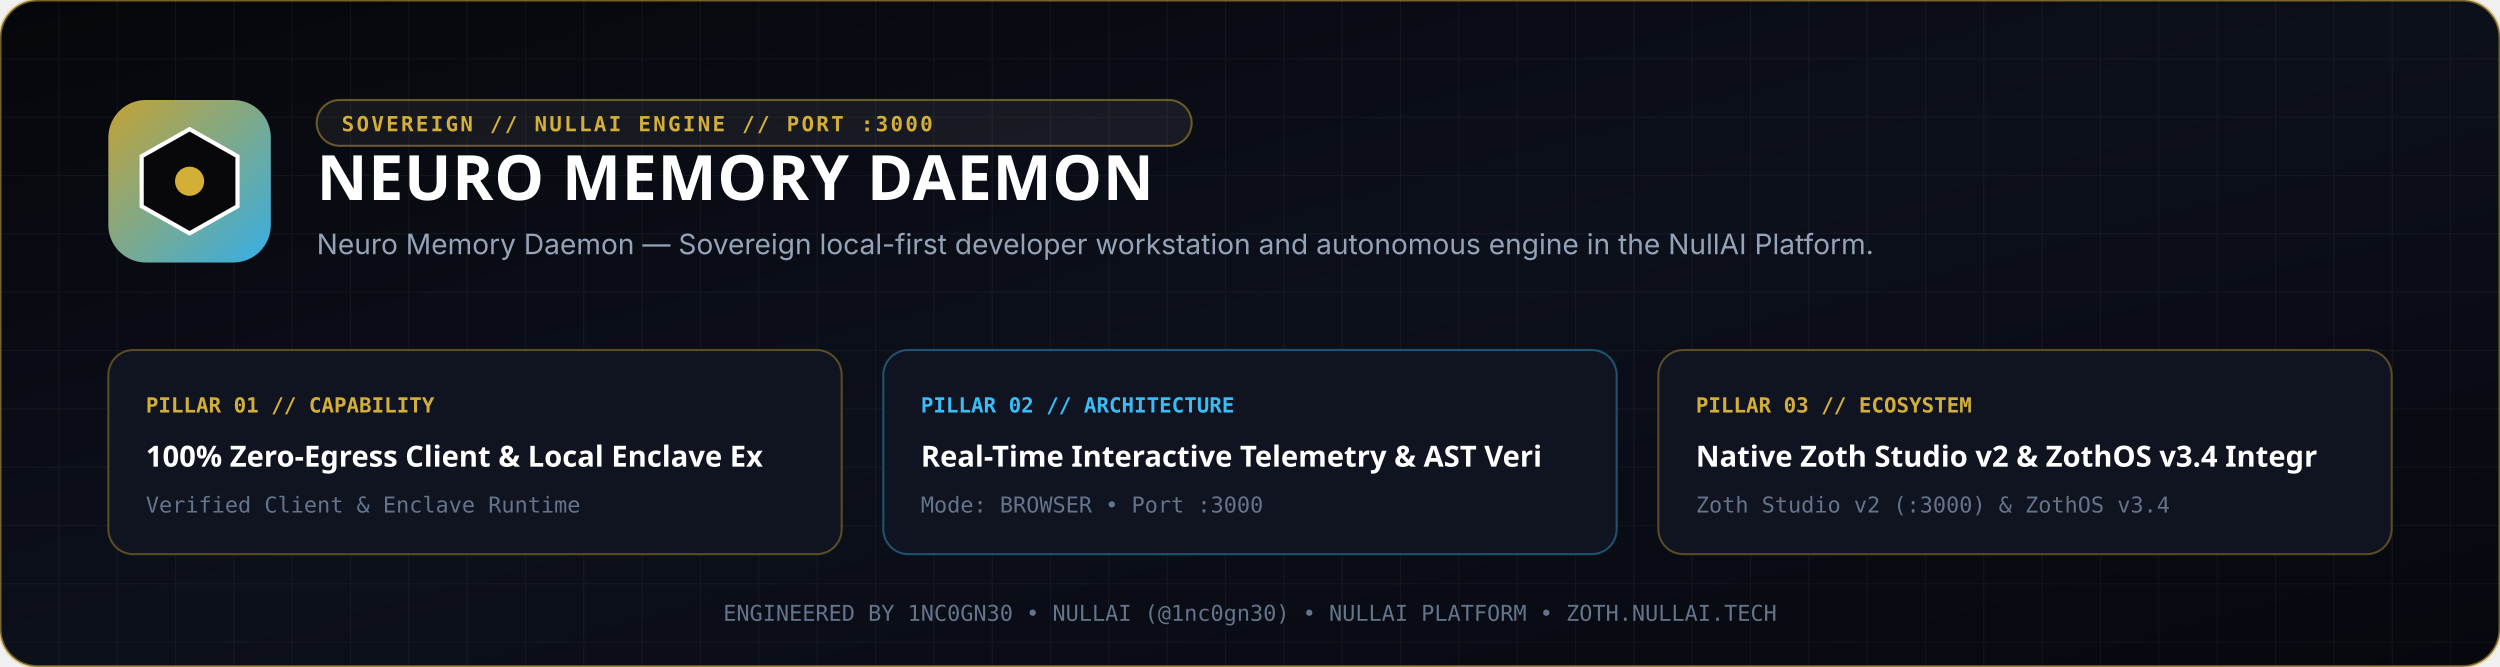
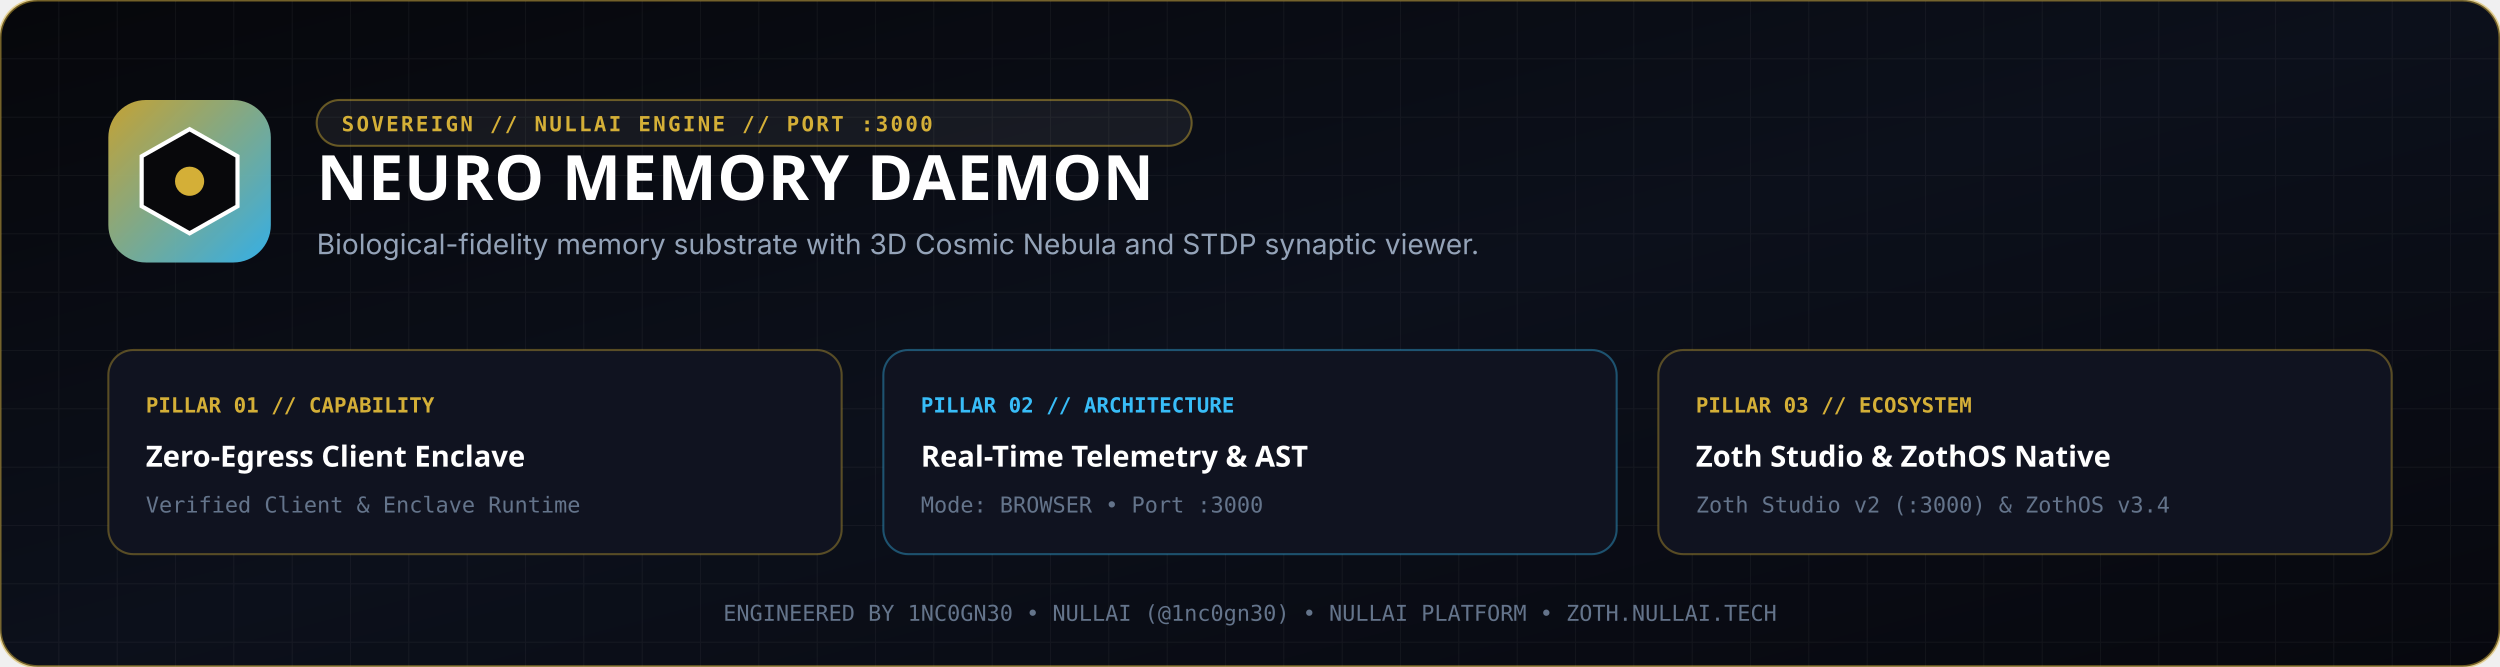
<svg xmlns="http://www.w3.org/2000/svg" viewBox="0 0 1200 320" width="100%" height="100%">
  <defs>
    <linearGradient id="bg" x1="0%" y1="0%" x2="100%" y2="100%">
      <stop offset="0%" stop-color="#06070B" />
      <stop offset="50%" stop-color="#0C101B" />
      <stop offset="100%" stop-color="#07080E" />
    </linearGradient>
    <linearGradient id="accent" x1="0%" y1="0%" x2="100%" y2="100%">
      <stop offset="0%" stop-color="#D4AF37" />
      <stop offset="100%" stop-color="#38BDF8" />
    </linearGradient>
    <pattern id="grid" width="28" height="28" patternUnits="userSpaceOnUse">
      <path d="M 28 0 L 0 0 0 28" fill="none" stroke="rgba(255,255,255,0.04)" stroke-width="1" />
    </pattern>
  </defs>
  <rect width="1200" height="320" rx="18" fill="url(#bg)" stroke="#D4AF37" stroke-opacity="0.5" stroke-width="1.5" />
  <rect width="1200" height="320" rx="18" fill="url(#grid)" />
  <g transform="translate(52, 48)">
    <rect width="78" height="78" rx="18" fill="url(#accent)" opacity="0.92" />
    <polygon points="39,14 62,27 62,51 39,64 16,51 16,27" fill="#08080B" stroke="#FFFFFF" stroke-width="2" />
    <circle cx="39" cy="39" r="7" fill="#D4AF37" />
  </g>
  <g transform="translate(152, 62)">
    <rect x="0" y="-14" width="420" height="22" rx="11" fill="rgba(255,255,255,0.06)" stroke="#D4AF37" stroke-opacity="0.45" />
    <text x="12" y="1" fill="#D4AF37" font-family="JetBrains Mono, monospace" font-size="10" font-weight="700" letter-spacing="1.1">SOVEREIGN // NULLAI ENGINE // PORT :3000</text>
    <text x="0" y="34" fill="#FFFFFF" font-family="Syne, Space Grotesk, sans-serif" font-size="30" font-weight="800" letter-spacing="0.4">NEURO MEMORY DAEMON</text>
-     <text x="0" y="60" fill="#94A3B8" font-family="Inter, sans-serif" font-size="13.5">Neuro Memory Daemon — Sovereign local-first developer workstation and autonomous engine in the NullAI Platform.</text>
+     <text x="0" y="60" fill="#94A3B8" font-family="Inter, sans-serif" font-size="13.5">Biological-fidelity memory substrate with 3D Cosmic Nebula and STDP synaptic viewer.</text>
  </g>
  <g transform="translate(52, 168)">
    <rect x="0" y="0" width="352" height="98" rx="12" fill="#101320" stroke="#D4AF37" stroke-opacity="0.38" />
    <text x="18" y="30" fill="#D4AF37" font-family="JetBrains Mono, monospace" font-size="10" font-weight="700">PILLAR 01 // CAPABILITY</text>
-     <text x="18" y="56" fill="#FFFFFF" font-family="Space Grotesk, sans-serif" font-size="14" font-weight="700">100% Zero-Egress Client &amp; Local Enclave Ex</text>
+     <text x="18" y="56" fill="#FFFFFF" font-family="Space Grotesk, sans-serif" font-size="14" font-weight="700">Zero-Egress Client Enclave</text>
    <text x="18" y="78" fill="#64748B" font-family="JetBrains Mono, monospace" font-size="10.5">Verified Client &amp; Enclave Runtime</text>
    <rect x="372" y="0" width="352" height="98" rx="12" fill="#101320" stroke="#38BDF8" stroke-opacity="0.38" />
    <text x="390" y="30" fill="#38BDF8" font-family="JetBrains Mono, monospace" font-size="10" font-weight="700">PILLAR 02 // ARCHITECTURE</text>
-     <text x="390" y="56" fill="#FFFFFF" font-family="Space Grotesk, sans-serif" font-size="14" font-weight="700">Real-Time Interactive Telemetry &amp; AST Veri</text>
+     <text x="390" y="56" fill="#FFFFFF" font-family="Space Grotesk, sans-serif" font-size="14" font-weight="700">Real-Time Telemetry &amp; AST</text>
    <text x="390" y="78" fill="#64748B" font-family="JetBrains Mono, monospace" font-size="10.5">Mode: BROWSER • Port :3000</text>
    <rect x="744" y="0" width="352" height="98" rx="12" fill="#101320" stroke="#D4AF37" stroke-opacity="0.38" />
    <text x="762" y="30" fill="#D4AF37" font-family="JetBrains Mono, monospace" font-size="10" font-weight="700">PILLAR 03 // ECOSYSTEM</text>
-     <text x="762" y="56" fill="#FFFFFF" font-family="Space Grotesk, sans-serif" font-size="14" font-weight="700">Native Zoth Studio v2 &amp; ZothOS v3.4 Integr</text>
+     <text x="762" y="56" fill="#FFFFFF" font-family="Space Grotesk, sans-serif" font-size="14" font-weight="700">Zoth Studio &amp; ZothOS Native</text>
    <text x="762" y="78" fill="#64748B" font-family="JetBrains Mono, monospace" font-size="10.5">Zoth Studio v2 (:3000) &amp; ZothOS v3.4</text>
  </g>
  <text x="600" y="298" text-anchor="middle" fill="#64748B" font-family="JetBrains Mono, monospace" font-size="10.5">
    ENGINEERED BY 1NC0GN30 • NULLAI (@1nc0gn30)  •  NULLAI PLATFORM  •  ZOTH.NULLAI.TECH
  </text>
</svg>
